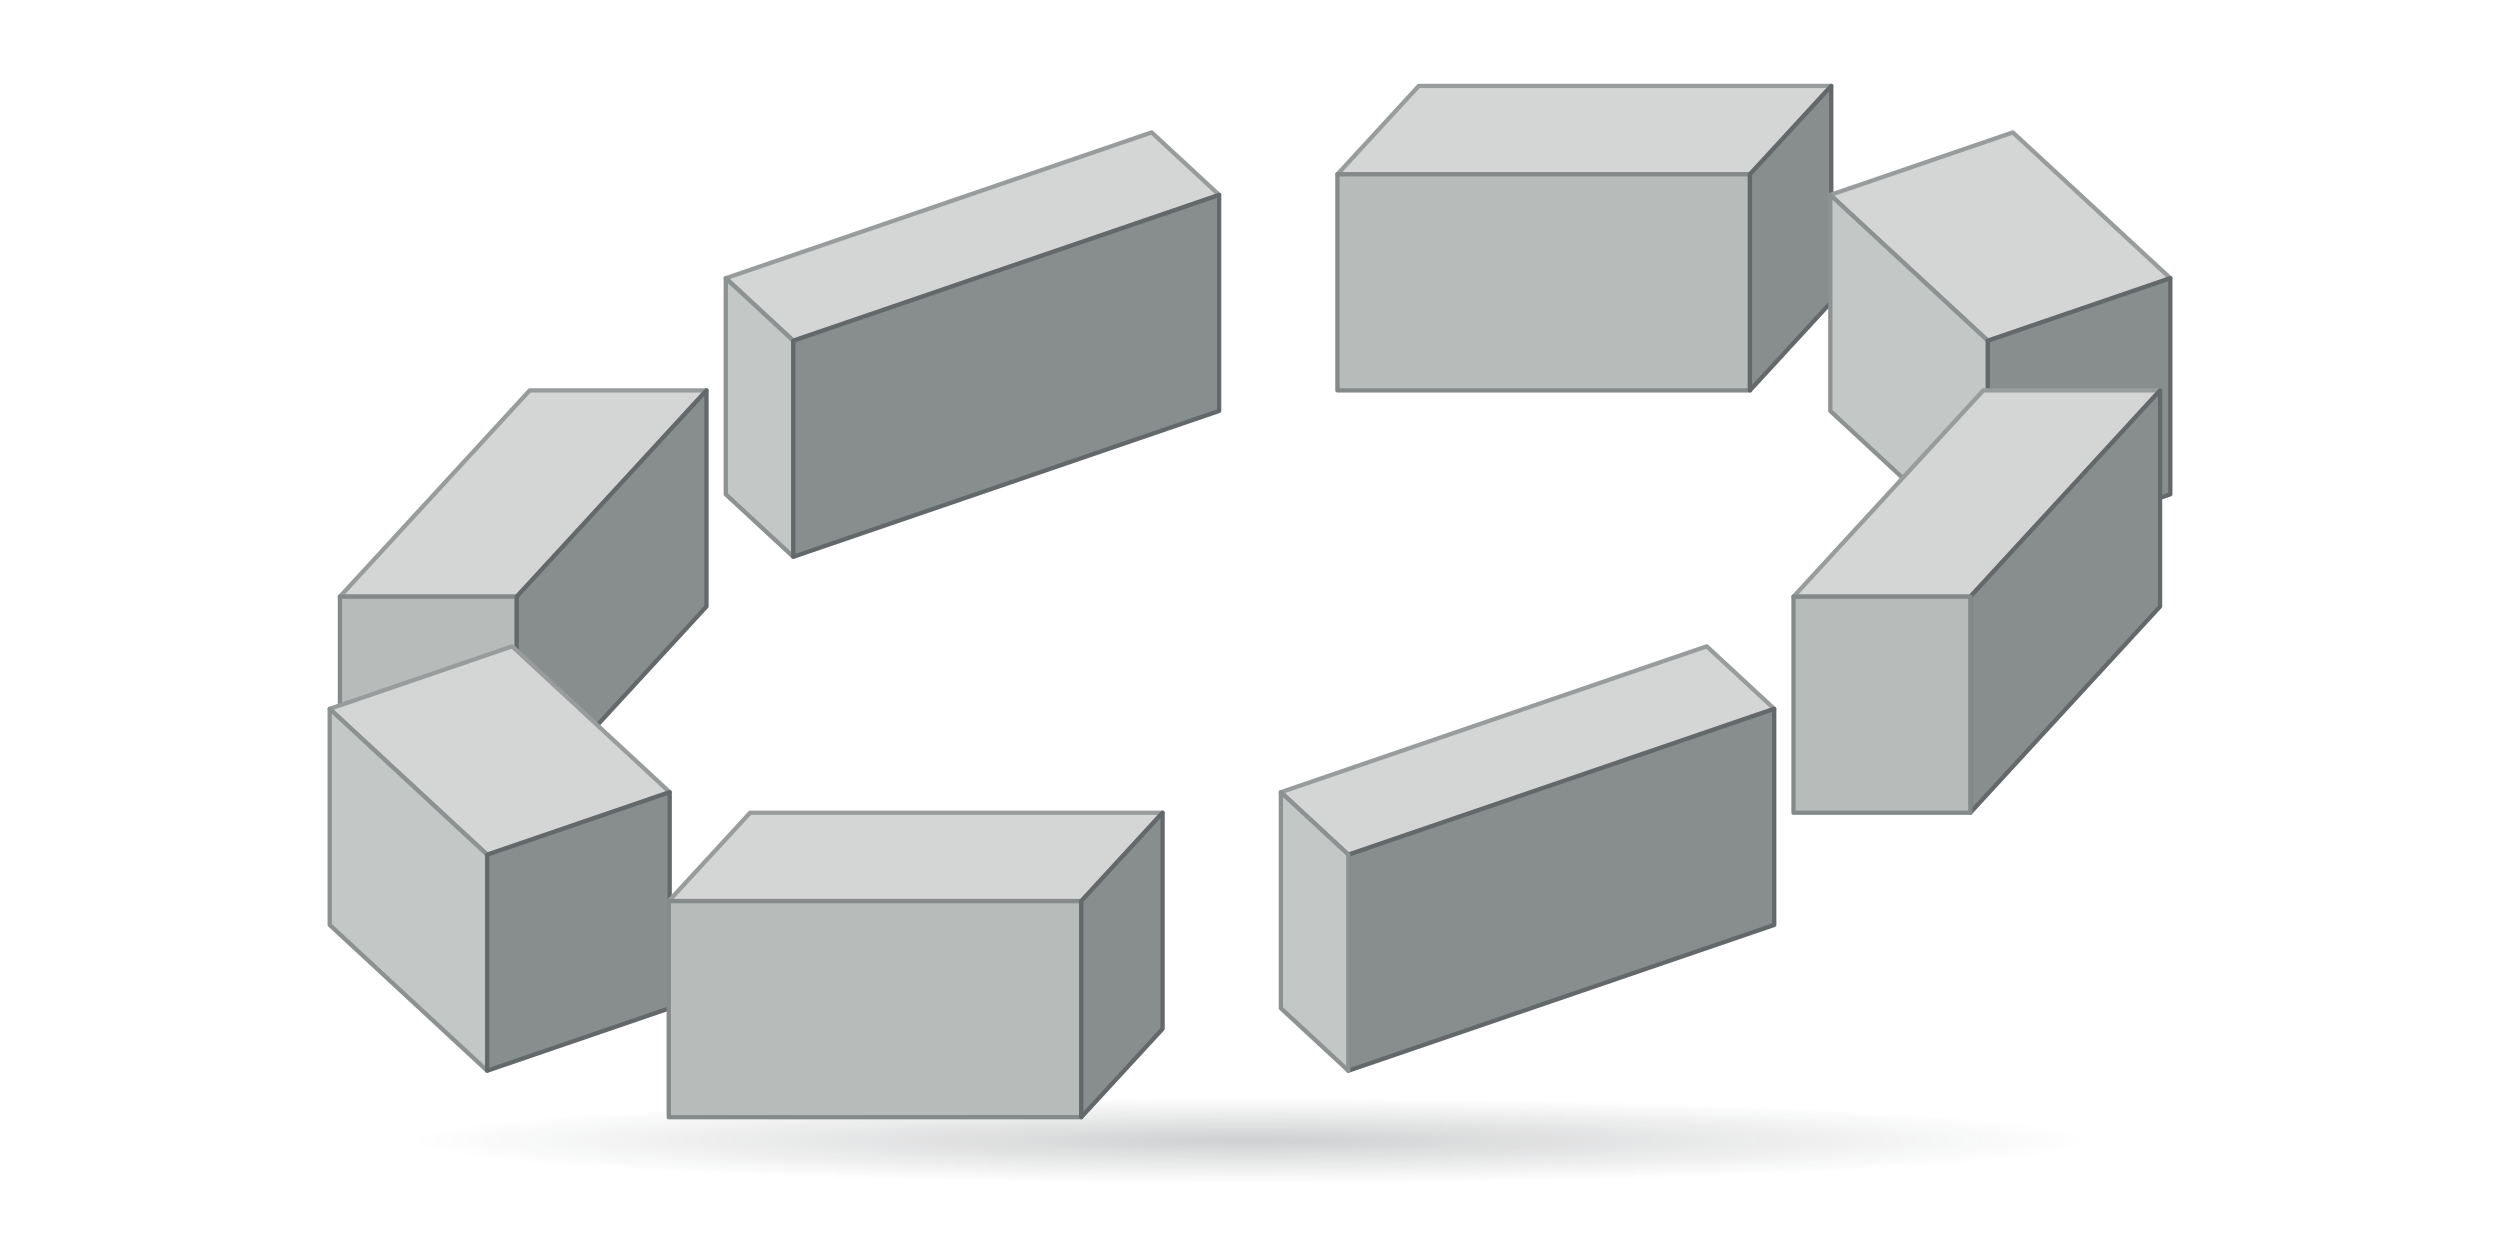
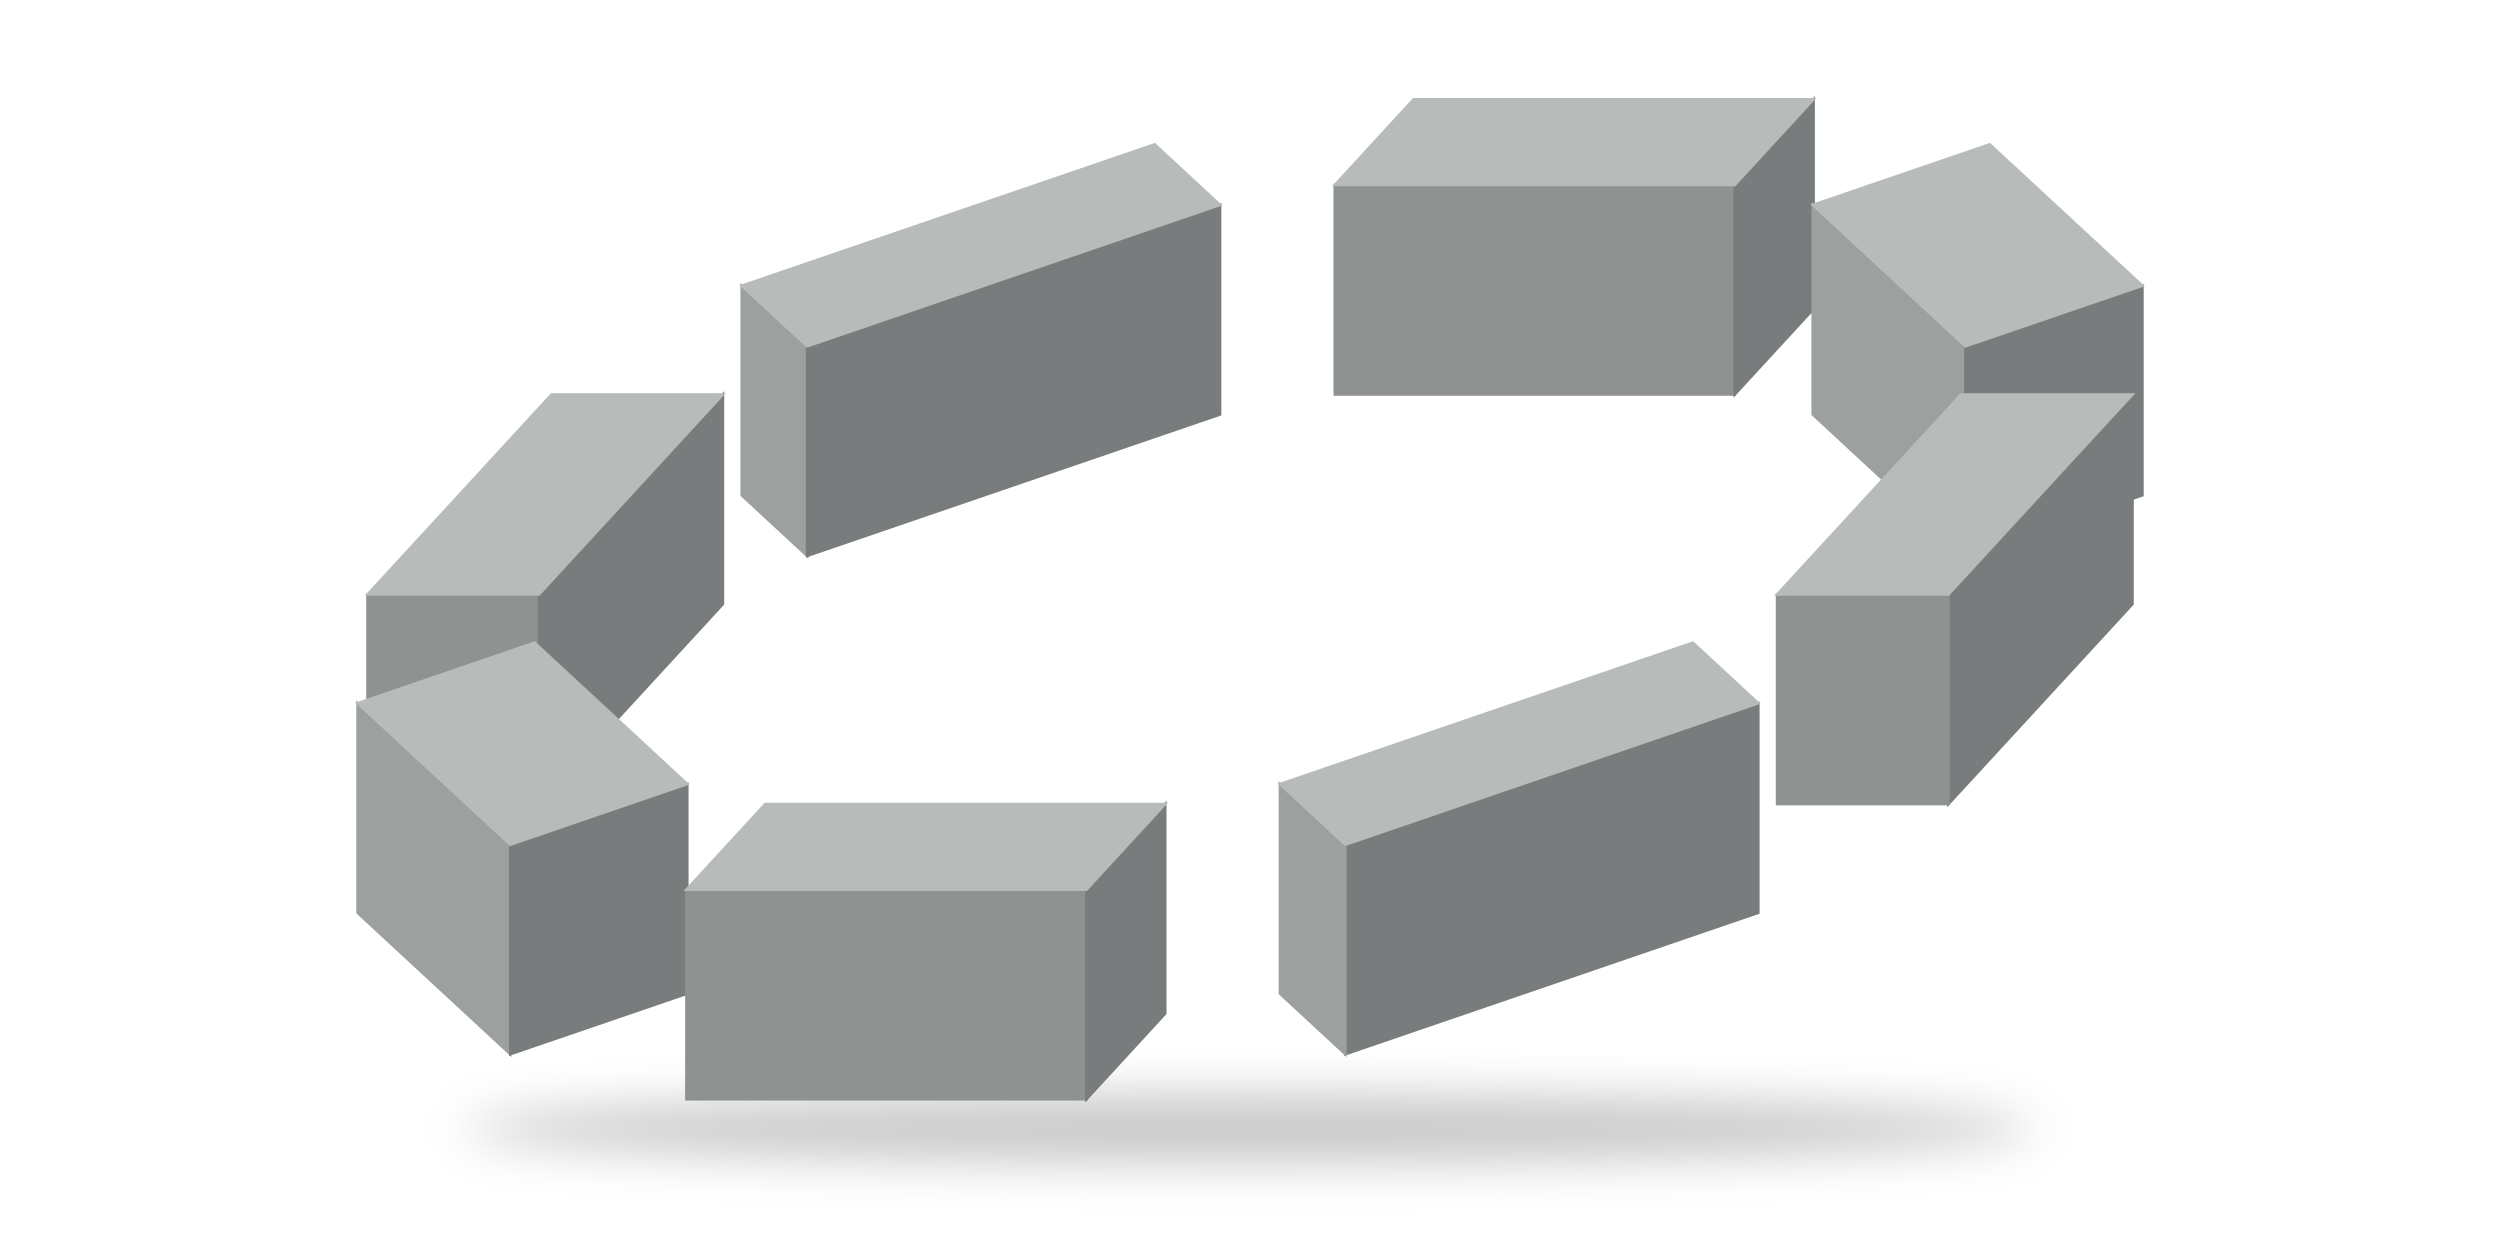
- <svg xmlns="http://www.w3.org/2000/svg" viewBox="0 0 320 160" role="img">
+ <svg xmlns="http://www.w3.org/2000/svg" viewBox="0 0 340 170" role="img">
  <defs>
-     <radialGradient id="sh" cx="50%" cy="50%" r="50%">
-       <stop offset="0" stop-color="#0d1318" stop-opacity=".20" />
-       <stop offset="1" stop-color="#0d1318" stop-opacity="0" />
-     </radialGradient>
+     <filter id="ashf" x="-30%" y="-60%" width="160%" height="260%">
+       <feGaussianBlur stdDeviation="3.2" />
+     </filter>
  </defs>
-   <ellipse cx="160.0" cy="146.0" rx="108.4" ry="5.5" fill="url(#sh)" />
-   <polygon points="147.41,16.95 92.90,35.61 101.54,43.61 156.05,24.95" fill="#d3d6d5" stroke="#989c9c" stroke-width="0.55" stroke-linejoin="round" />
-   <polygon points="92.90,63.27 101.54,71.27 101.54,43.61 92.90,35.61" fill="#c3c7c6" stroke="#8c9192" stroke-width="0.55" stroke-linejoin="round" />
-   <polygon points="101.54,71.27 156.05,52.60 156.05,24.95 101.54,43.61" fill="#888d8d" stroke="#63686a" stroke-width="0.55" stroke-linejoin="round" />
-   <polygon points="234.40,11.00 181.60,11.00 171.19,22.31 223.99,22.31" fill="#d3d6d5" stroke="#989c9c" stroke-width="0.55" stroke-linejoin="round" />
-   <polygon points="171.19,49.97 223.99,49.97 223.99,22.31 171.19,22.31" fill="#b7bbba" stroke="#848989" stroke-width="0.55" stroke-linejoin="round" />
-   <polygon points="223.99,49.97 234.40,38.66 234.40,11.00 223.99,22.31" fill="#888d8d" stroke="#63686a" stroke-width="0.55" stroke-linejoin="round" />
-   <polygon points="67.80,49.97 43.51,76.37 66.14,76.37 90.43,49.97" fill="#d3d6d5" stroke="#989c9c" stroke-width="0.55" stroke-linejoin="round" />
-   <polygon points="43.51,104.03 66.14,104.03 66.14,76.37 43.51,76.37" fill="#b7bbba" stroke="#848989" stroke-width="0.55" stroke-linejoin="round" />
-   <polygon points="66.14,104.03 90.43,77.63 90.43,49.97 66.14,76.37" fill="#888d8d" stroke="#63686a" stroke-width="0.55" stroke-linejoin="round" />
-   <polygon points="277.80,35.61 257.64,16.95 234.28,24.95 254.44,43.61" fill="#d3d6d5" stroke="#989c9c" stroke-width="0.55" stroke-linejoin="round" />
-   <polygon points="234.28,52.60 254.44,71.27 254.44,43.61 234.28,24.95" fill="#c3c7c6" stroke="#8c9192" stroke-width="0.55" stroke-linejoin="round" />
-   <polygon points="254.44,71.27 277.80,63.27 277.80,35.61 254.44,43.61" fill="#888d8d" stroke="#63686a" stroke-width="0.55" stroke-linejoin="round" />
-   <polygon points="42.20,90.73 62.36,109.40 85.72,101.40 65.56,82.73" fill="#d3d6d5" stroke="#989c9c" stroke-width="0.55" stroke-linejoin="round" />
-   <polygon points="42.20,118.39 62.36,137.05 62.36,109.40 42.20,90.73" fill="#c3c7c6" stroke="#8c9192" stroke-width="0.55" stroke-linejoin="round" />
-   <polygon points="62.36,137.05 85.72,129.05 85.72,101.40 62.36,109.40" fill="#888d8d" stroke="#63686a" stroke-width="0.55" stroke-linejoin="round" />
-   <polygon points="252.20,76.37 276.49,49.97 253.86,49.97 229.57,76.37" fill="#d3d6d5" stroke="#989c9c" stroke-width="0.55" stroke-linejoin="round" />
-   <polygon points="252.20,104.03 276.49,77.63 276.49,49.97 252.20,76.37" fill="#888d8d" stroke="#63686a" stroke-width="0.55" stroke-linejoin="round" />
-   <polygon points="229.57,104.03 252.20,104.03 252.20,76.37 229.57,76.37" fill="#b7bbba" stroke="#848989" stroke-width="0.55" stroke-linejoin="round" />
-   <polygon points="85.60,115.34 138.40,115.34 148.81,104.03 96.01,104.03" fill="#d3d6d5" stroke="#989c9c" stroke-width="0.55" stroke-linejoin="round" />
-   <polygon points="85.60,143.00 138.40,143.00 138.40,115.34 85.60,115.34" fill="#b7bbba" stroke="#848989" stroke-width="0.55" stroke-linejoin="round" />
-   <polygon points="138.40,143.00 148.81,131.69 148.81,104.03 138.40,115.34" fill="#888d8d" stroke="#63686a" stroke-width="0.55" stroke-linejoin="round" />
-   <polygon points="172.59,109.40 227.10,90.73 218.46,82.73 163.95,101.40" fill="#d3d6d5" stroke="#989c9c" stroke-width="0.55" stroke-linejoin="round" />
-   <polygon points="172.59,137.05 227.10,118.39 227.10,90.73 172.59,109.40" fill="#888d8d" stroke="#63686a" stroke-width="0.55" stroke-linejoin="round" />
-   <polygon points="163.95,129.05 172.59,137.05 172.59,109.40 163.95,101.40" fill="#c3c7c6" stroke="#8c9192" stroke-width="0.55" stroke-linejoin="round" />
+   <ellipse cx="170.0" cy="153.5" rx="106.8" ry="4.6" fill="#0b1118" fill-opacity=".22" filter="url(#ashf)" />
+   <path d="M 100.87,67.36 L 109.77,75.60 L 109.77,47.10 L 100.87,38.86 Z" fill="#9ca09f" stroke="#9ca09f" stroke-width=".35" />
+   <path d="M 109.77,75.60 L 165.93,56.37 L 165.93,27.87 L 109.77,47.10 Z" fill="#787c7c" stroke="#787c7c" stroke-width=".35" />
+   <path d="M 157.03,19.63 L 100.87,38.86 L 109.77,47.10 L 165.93,27.87 Z" fill="#b7bbba" stroke="#b7bbba" stroke-width=".35" />
+   <path d="M 181.53,53.65 L 235.93,53.65 L 235.93,25.16 L 181.53,25.16 Z" fill="#8e9291" stroke="#8e9291" stroke-width=".35" />
+   <path d="M 235.93,53.65 L 246.65,42.00 L 246.65,13.50 L 235.93,25.16 Z" fill="#787c7c" stroke="#787c7c" stroke-width=".35" />
+   <path d="M 246.65,13.50 L 192.25,13.50 L 181.53,25.16 L 235.93,25.16 Z" fill="#b7bbba" stroke="#b7bbba" stroke-width=".35" />
+   <path d="M 49.98,109.35 L 73.30,109.35 L 73.30,80.85 L 49.98,80.85 Z" fill="#8e9291" stroke="#8e9291" stroke-width=".35" />
+   <path d="M 73.30,109.35 L 98.32,82.15 L 98.32,53.65 L 73.30,80.85 Z" fill="#787c7c" stroke="#787c7c" stroke-width=".35" />
+   <path d="M 75.01,53.65 L 49.98,80.85 L 73.30,80.85 L 98.32,53.65 Z" fill="#b7bbba" stroke="#b7bbba" stroke-width=".35" />
+   <path d="M 246.53,56.37 L 267.30,75.60 L 267.30,47.10 L 246.53,27.87 Z" fill="#9ca09f" stroke="#9ca09f" stroke-width=".35" />
+   <path d="M 267.30,75.60 L 291.37,67.36 L 291.37,38.86 L 267.30,47.10 Z" fill="#787c7c" stroke="#787c7c" stroke-width=".35" />
+   <path d="M 291.37,38.86 L 270.60,19.63 L 246.53,27.87 L 267.30,47.10 Z" fill="#b7bbba" stroke="#b7bbba" stroke-width=".35" />
+   <path d="M 48.63,124.14 L 69.40,143.37 L 69.40,114.88 L 48.63,95.64 Z" fill="#9ca09f" stroke="#9ca09f" stroke-width=".35" />
+   <path d="M 69.40,143.37 L 93.47,135.13 L 93.47,106.63 L 69.40,114.88 Z" fill="#787c7c" stroke="#787c7c" stroke-width=".35" />
+   <path d="M 48.63,95.64 L 69.40,114.88 L 93.47,106.63 L 72.70,87.40 Z" fill="#b7bbba" stroke="#b7bbba" stroke-width=".35" />
+   <path d="M 264.99,109.35 L 290.02,82.15 L 290.02,53.65 L 264.99,80.85 Z" fill="#787c7c" stroke="#787c7c" stroke-width=".35" />
+   <path d="M 241.68,109.35 L 264.99,109.35 L 264.99,80.85 L 241.68,80.85 Z" fill="#8e9291" stroke="#8e9291" stroke-width=".35" />
+   <path d="M 264.99,80.85 L 290.02,53.65 L 266.70,53.65 L 241.68,80.85 Z" fill="#b7bbba" stroke="#b7bbba" stroke-width=".35" />
+   <path d="M 93.35,149.50 L 147.75,149.50 L 147.75,121.00 L 93.35,121.00 Z" fill="#8e9291" stroke="#8e9291" stroke-width=".35" />
+   <path d="M 147.75,149.50 L 158.47,137.84 L 158.47,109.35 L 147.75,121.00 Z" fill="#787c7c" stroke="#787c7c" stroke-width=".35" />
+   <path d="M 93.35,121.00 L 147.75,121.00 L 158.47,109.35 L 104.07,109.35 Z" fill="#b7bbba" stroke="#b7bbba" stroke-width=".35" />
+   <path d="M 182.97,143.37 L 239.13,124.14 L 239.13,95.64 L 182.97,114.88 Z" fill="#787c7c" stroke="#787c7c" stroke-width=".35" />
+   <path d="M 174.07,135.13 L 182.97,143.37 L 182.97,114.88 L 174.07,106.63 Z" fill="#9ca09f" stroke="#9ca09f" stroke-width=".35" />
+   <path d="M 182.97,114.88 L 239.13,95.64 L 230.23,87.40 L 174.07,106.63 Z" fill="#b7bbba" stroke="#b7bbba" stroke-width=".35" />
</svg>
